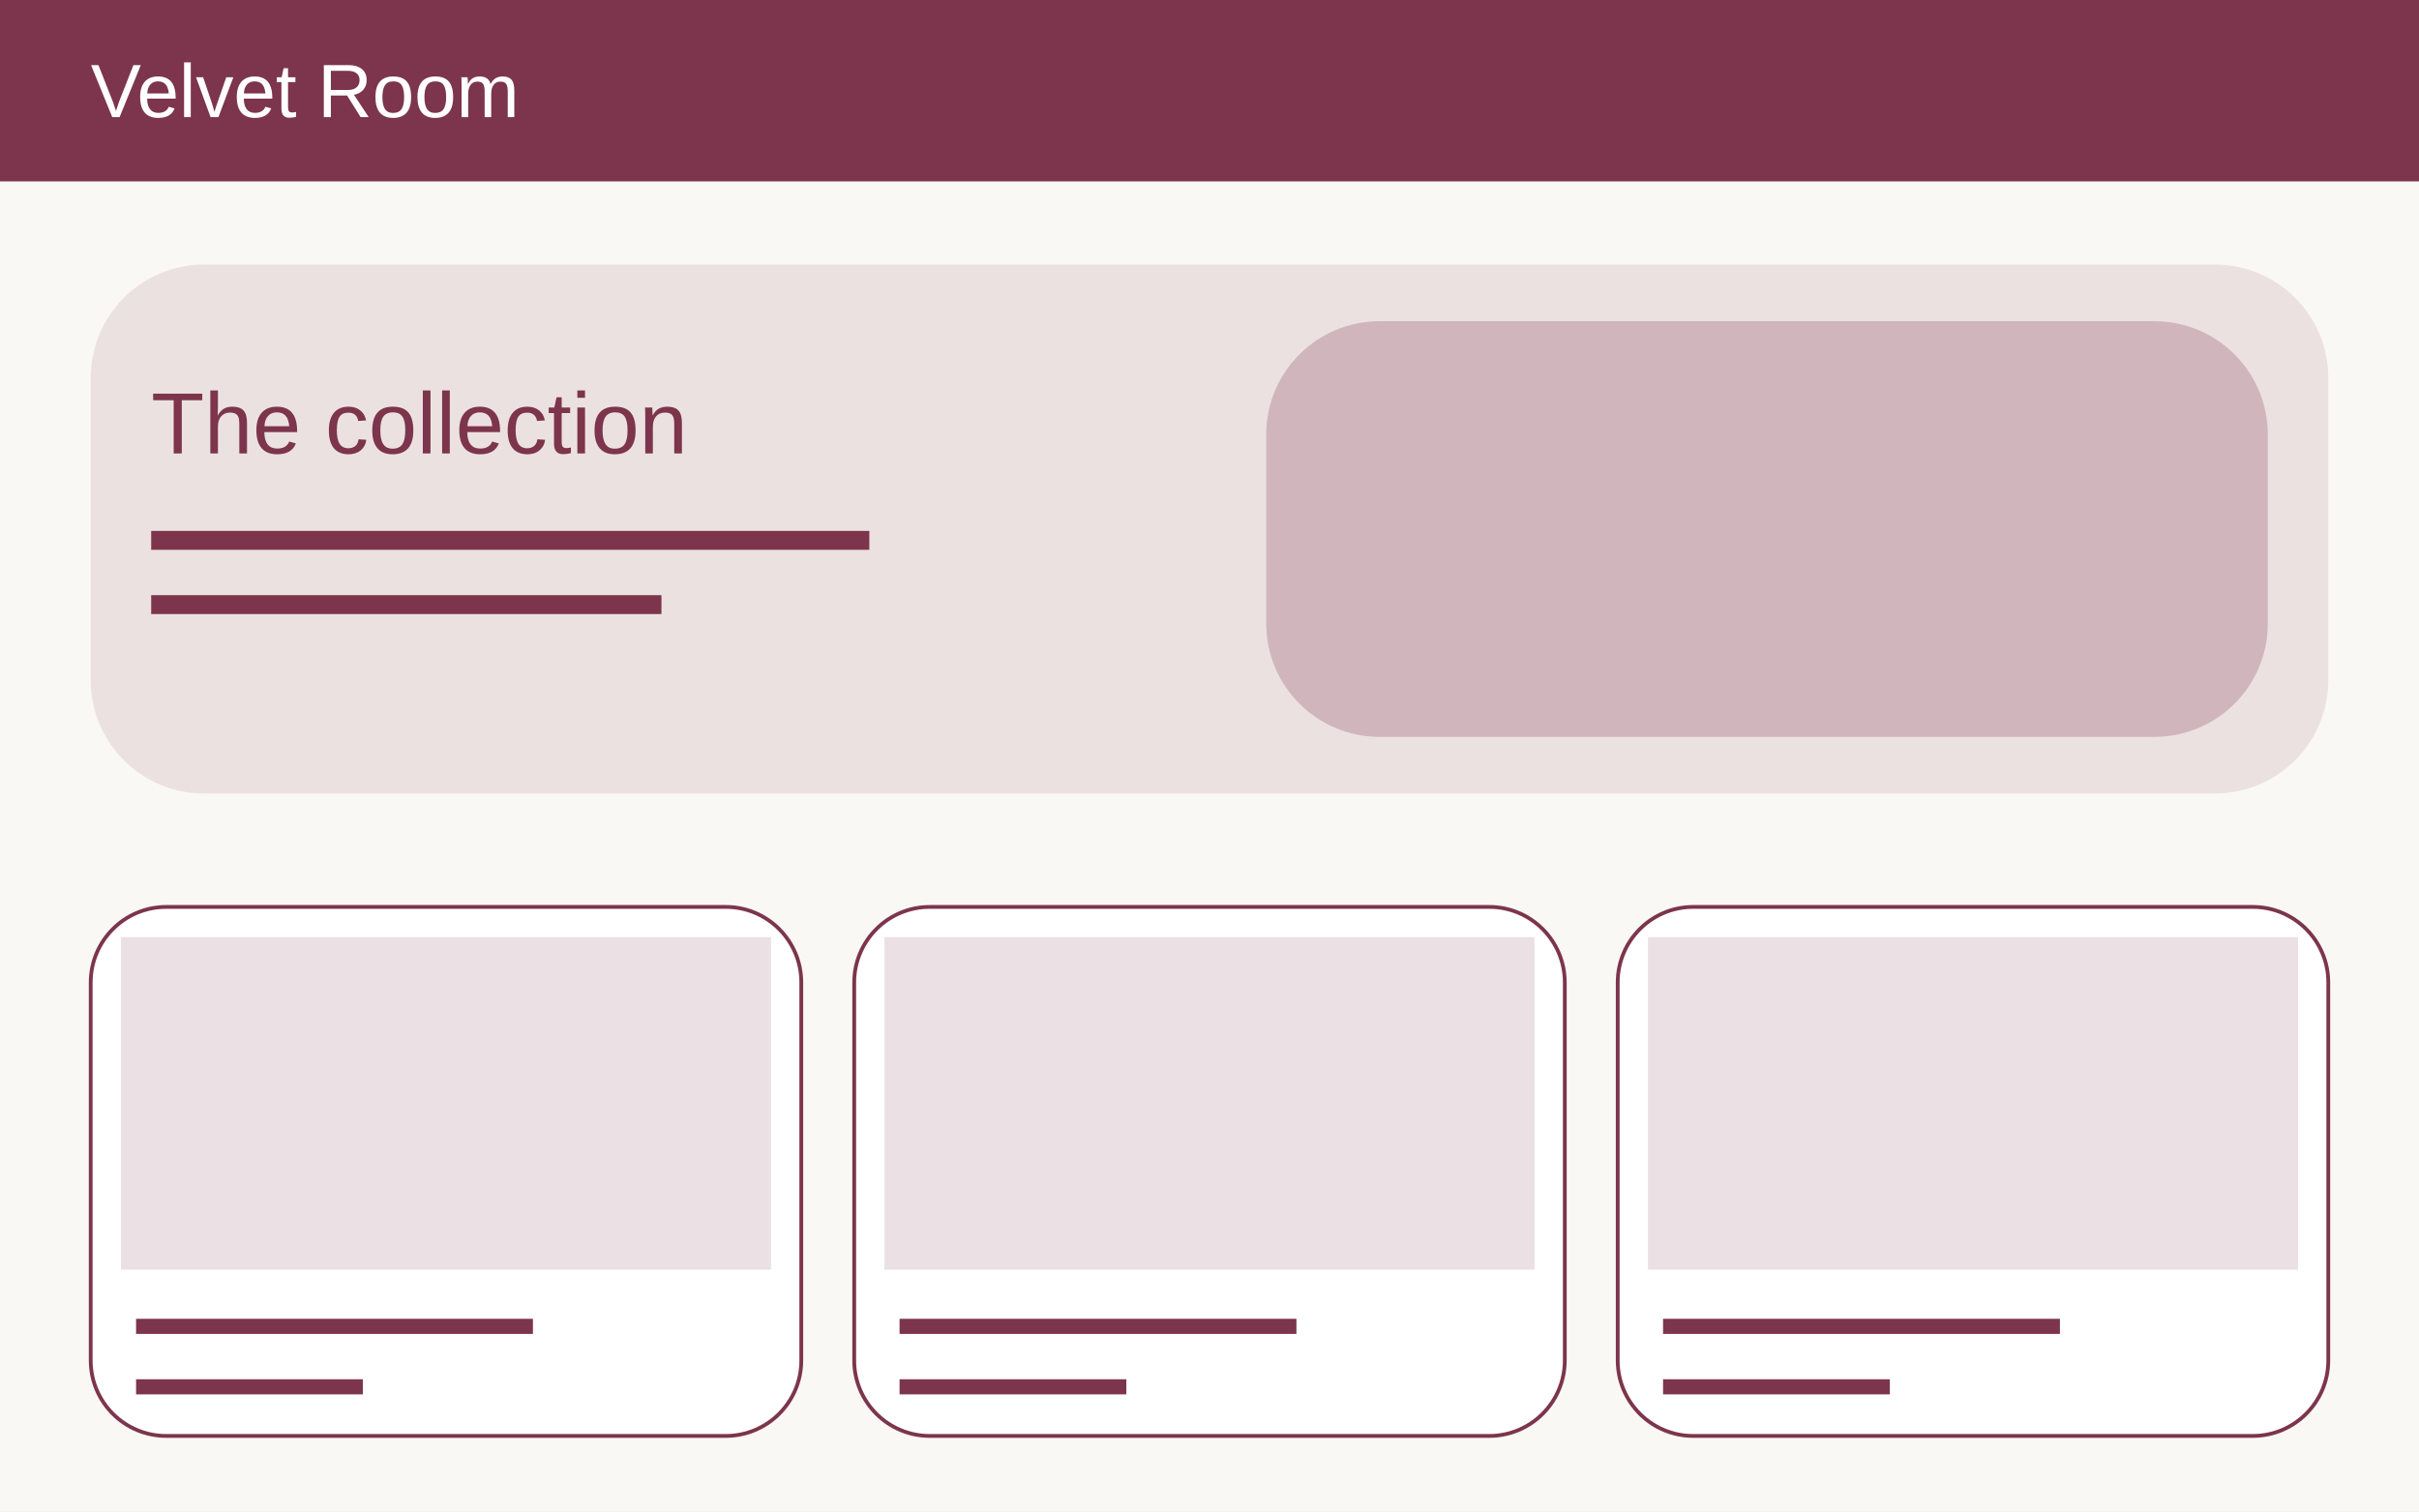
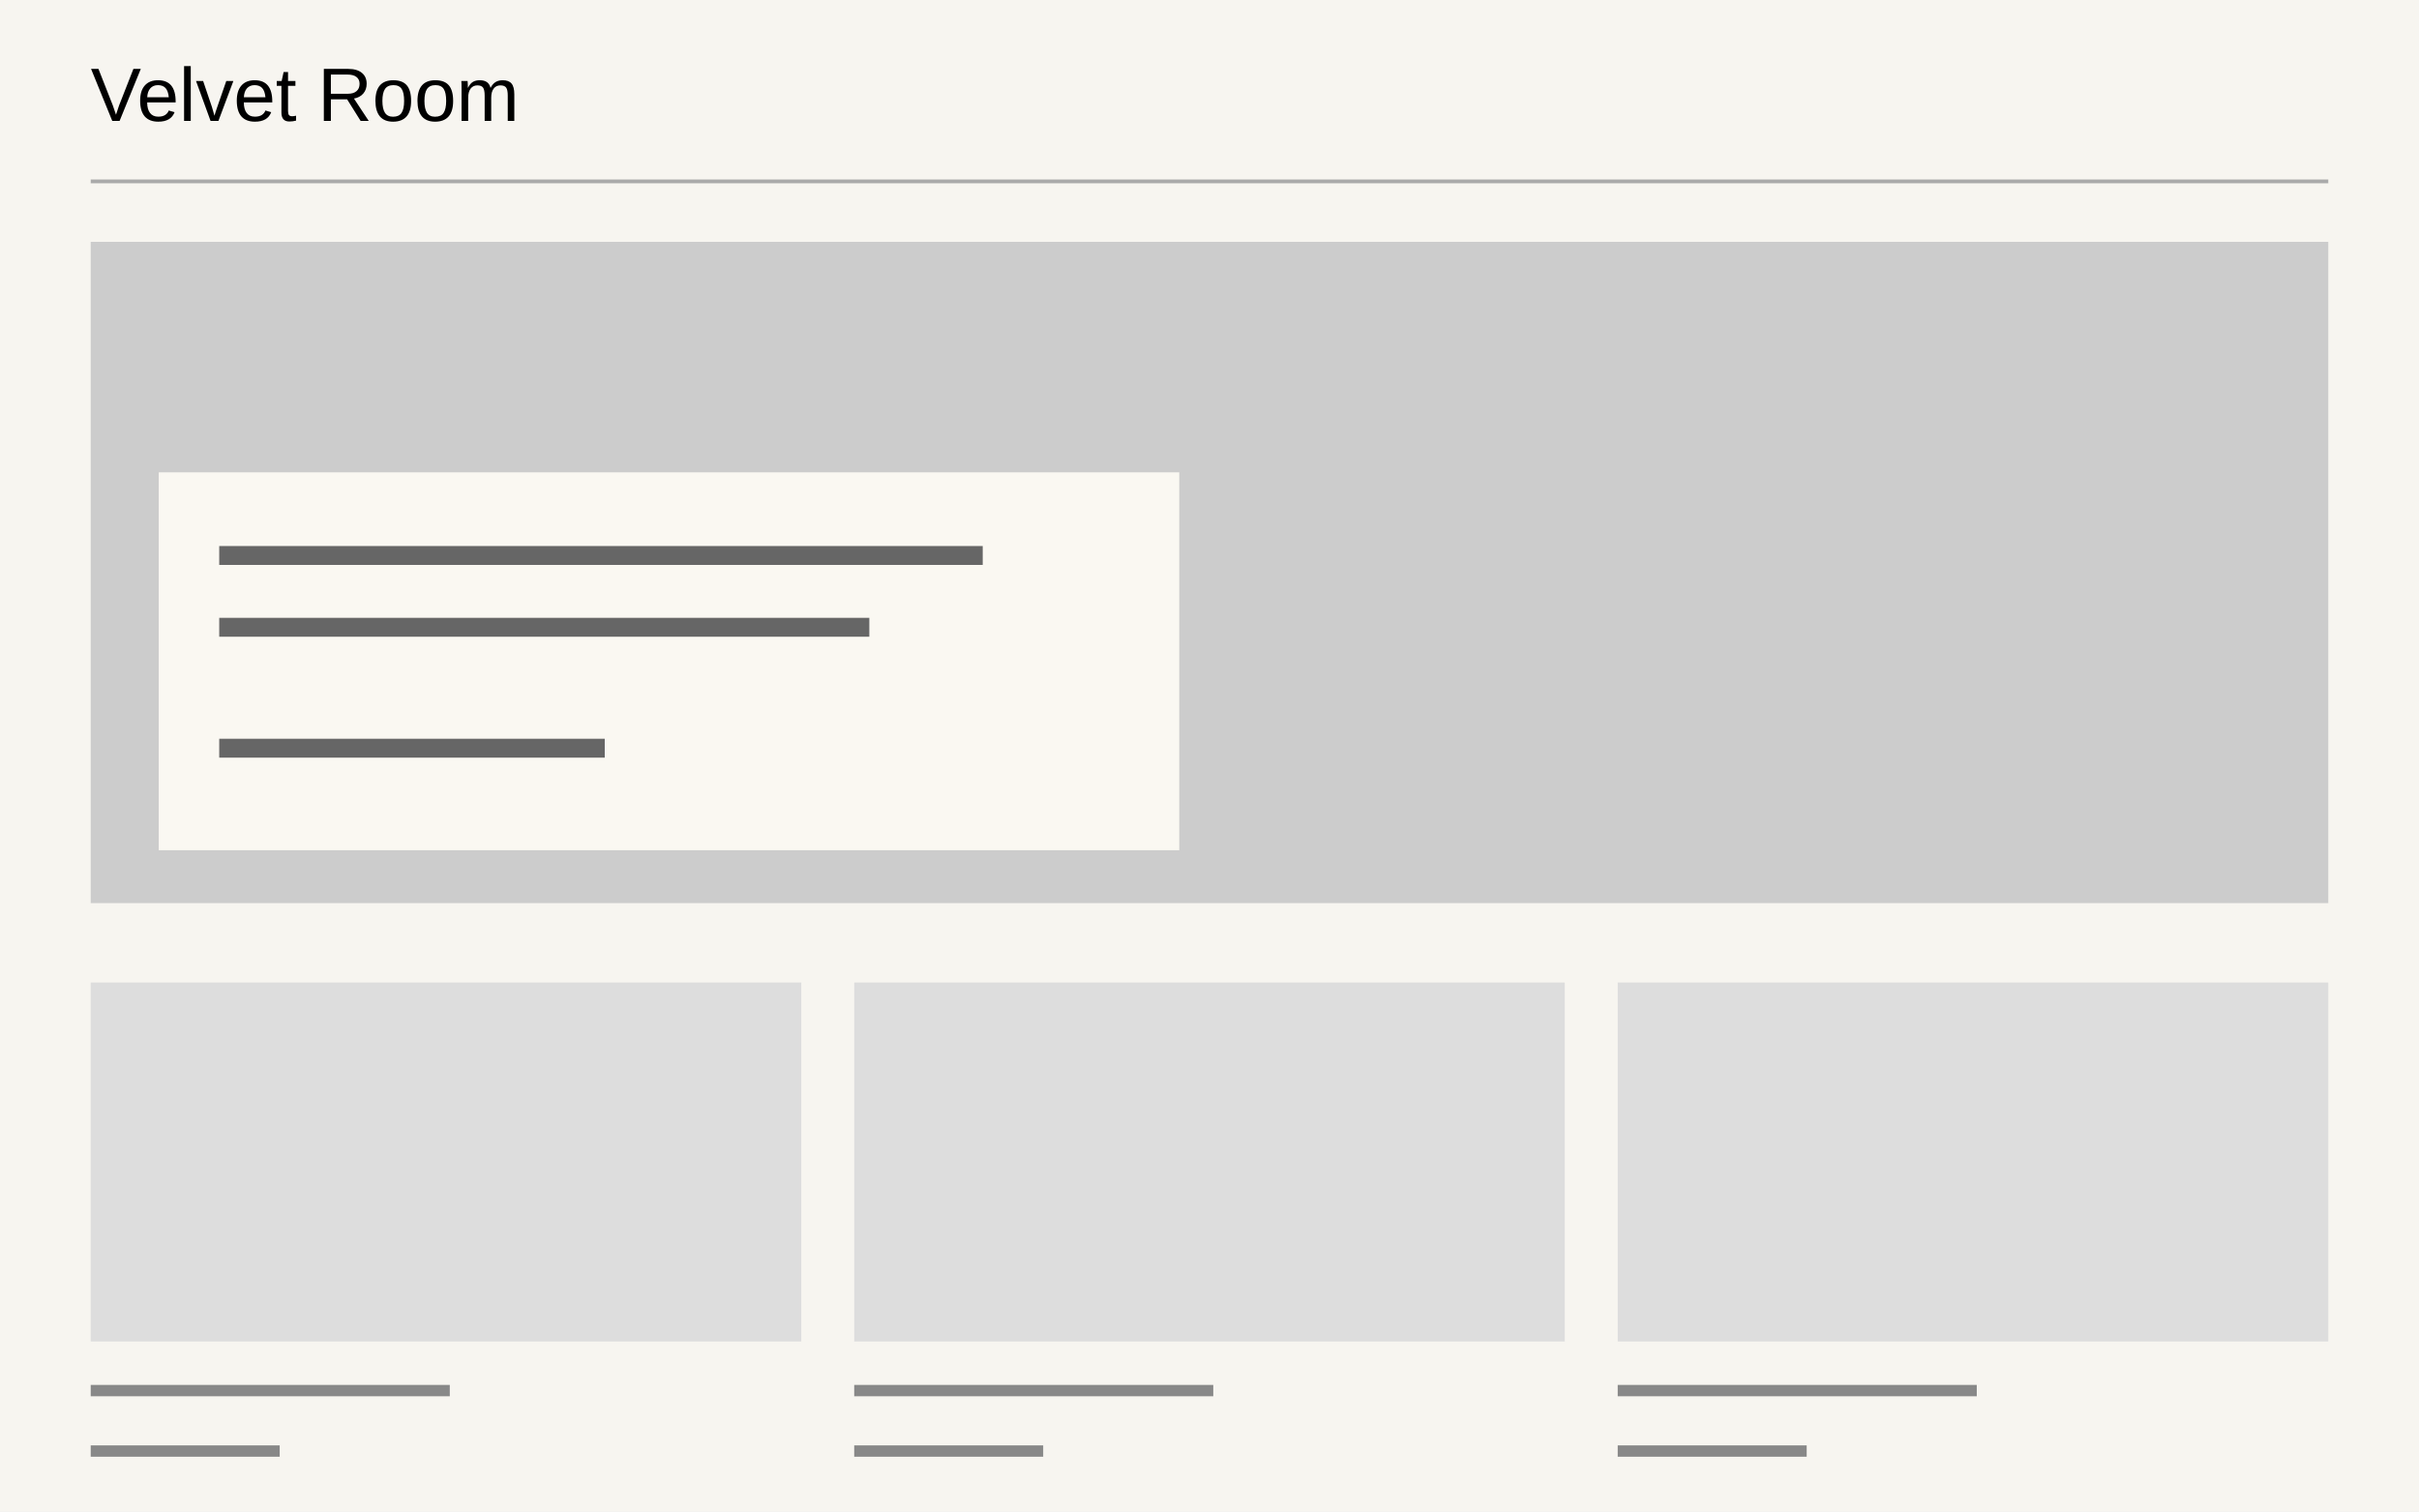
- <svg xmlns="http://www.w3.org/2000/svg" width="640" height="400" viewBox="0 0 640 400" role="img" aria-label="Velvet Room layout preview">
-   <rect width="640" height="400" fill="#faf8f5" />
-   <rect width="640" height="48" fill="#7c354c" />
-   <text x="24" y="31" font-family="Arial" font-size="20" fill="white">Velvet Room</text>
-   <g font-family="Arial">
-     <rect x="24" y="70" width="592" height="140" rx="30" fill="#7c354c" opacity=".12" />
-     <text x="40" y="120" font-size="23" fill="#7c354c">The collection</text>
-     <path d="M40 143h190M40 160h135" stroke="#7c354c" stroke-width="5" />
-     <rect x="335" y="85" width="265" height="110" rx="30" fill="#7c354c" opacity=".25" />
-     <rect x="24" y="240" width="188" height="140" rx="20" fill="white" stroke="#7c354c" />
-     <rect x="32" y="248" width="172" height="88" fill="#7c354c" opacity=".15" />
-     <path d="M36 351h105M36 367h60" stroke="#7c354c" stroke-width="4" />
-     <rect x="226" y="240" width="188" height="140" rx="20" fill="white" stroke="#7c354c" />
-     <rect x="234" y="248" width="172" height="88" fill="#7c354c" opacity=".15" />
-     <path d="M238 351h105M238 367h60" stroke="#7c354c" stroke-width="4" />
-     <rect x="428" y="240" width="188" height="140" rx="20" fill="white" stroke="#7c354c" />
-     <rect x="436" y="248" width="172" height="88" fill="#7c354c" opacity=".15" />
-     <path d="M440 351h105M440 367h60" stroke="#7c354c" stroke-width="4" />
-   </g>
+ <svg xmlns="http://www.w3.org/2000/svg" width="640" height="400" viewBox="0 0 640 400" role="img" aria-label="Velvet Room layout illustration">
+   <rect width="640" height="400" fill="#f7f5f0" />
+   <text x="24" y="32" font-family="Arial" font-size="20">Velvet Room</text>
+   <path d="M24 48H616" stroke="#aaa" />
+   <rect x="24" y="64" width="592" height="175" fill="#ccc" />
+   <rect x="42" y="125" width="270" height="100" fill="#faf8f2" />
+   <path d="M58 147H260M58 166H230M58 198H160" stroke="#666" stroke-width="5" />
+   <rect x="24" y="260" width="188" height="95" fill="#ddd" />
+   <path d="M24 368h95M24 384h50" stroke="#888" stroke-width="3" />
+   <rect x="226" y="260" width="188" height="95" fill="#ddd" />
+   <path d="M226 368h95M226 384h50" stroke="#888" stroke-width="3" />
+   <rect x="428" y="260" width="188" height="95" fill="#ddd" />
+   <path d="M428 368h95M428 384h50" stroke="#888" stroke-width="3" />
</svg>
